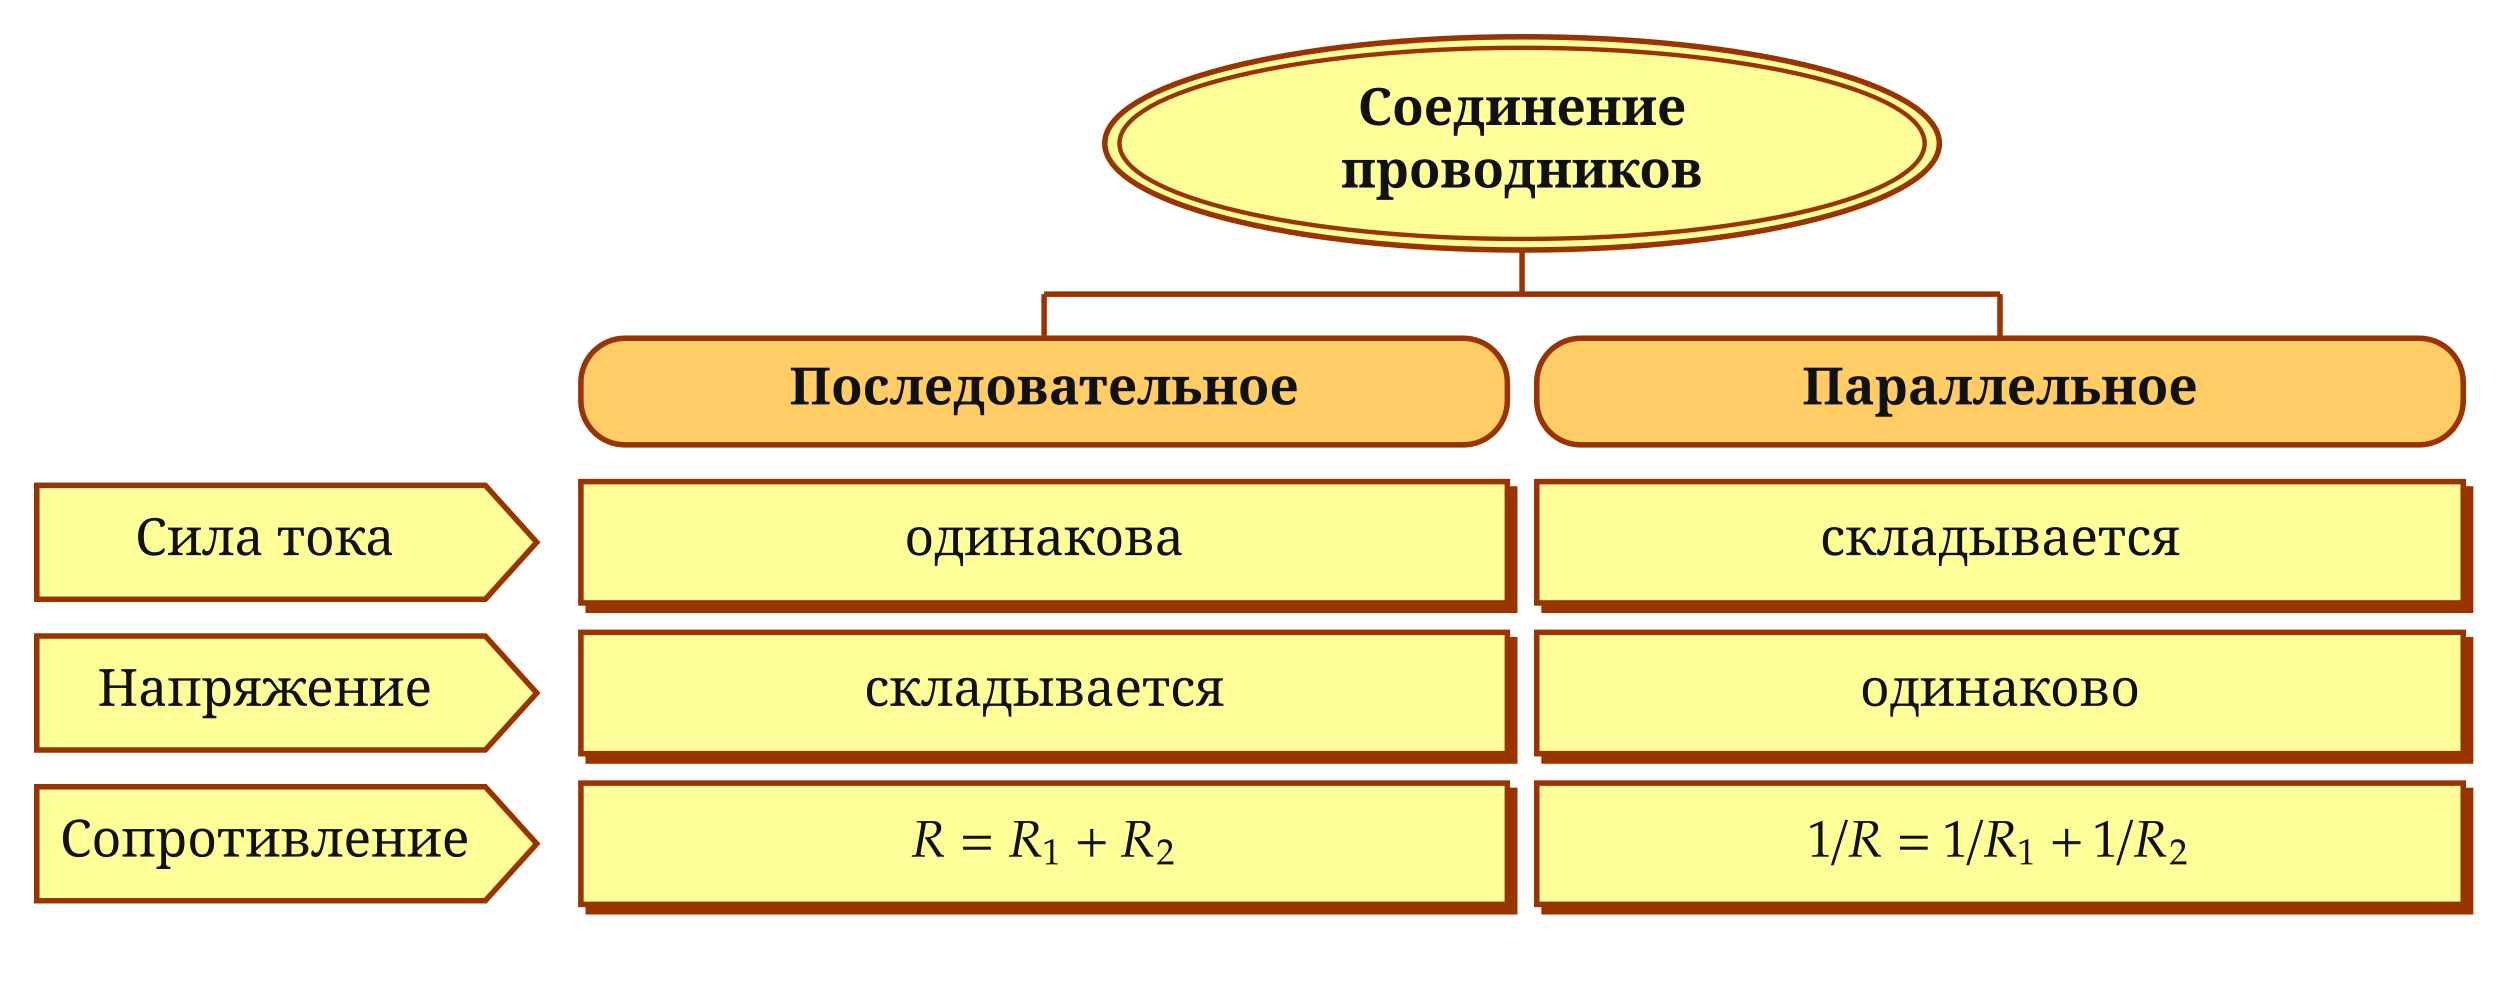
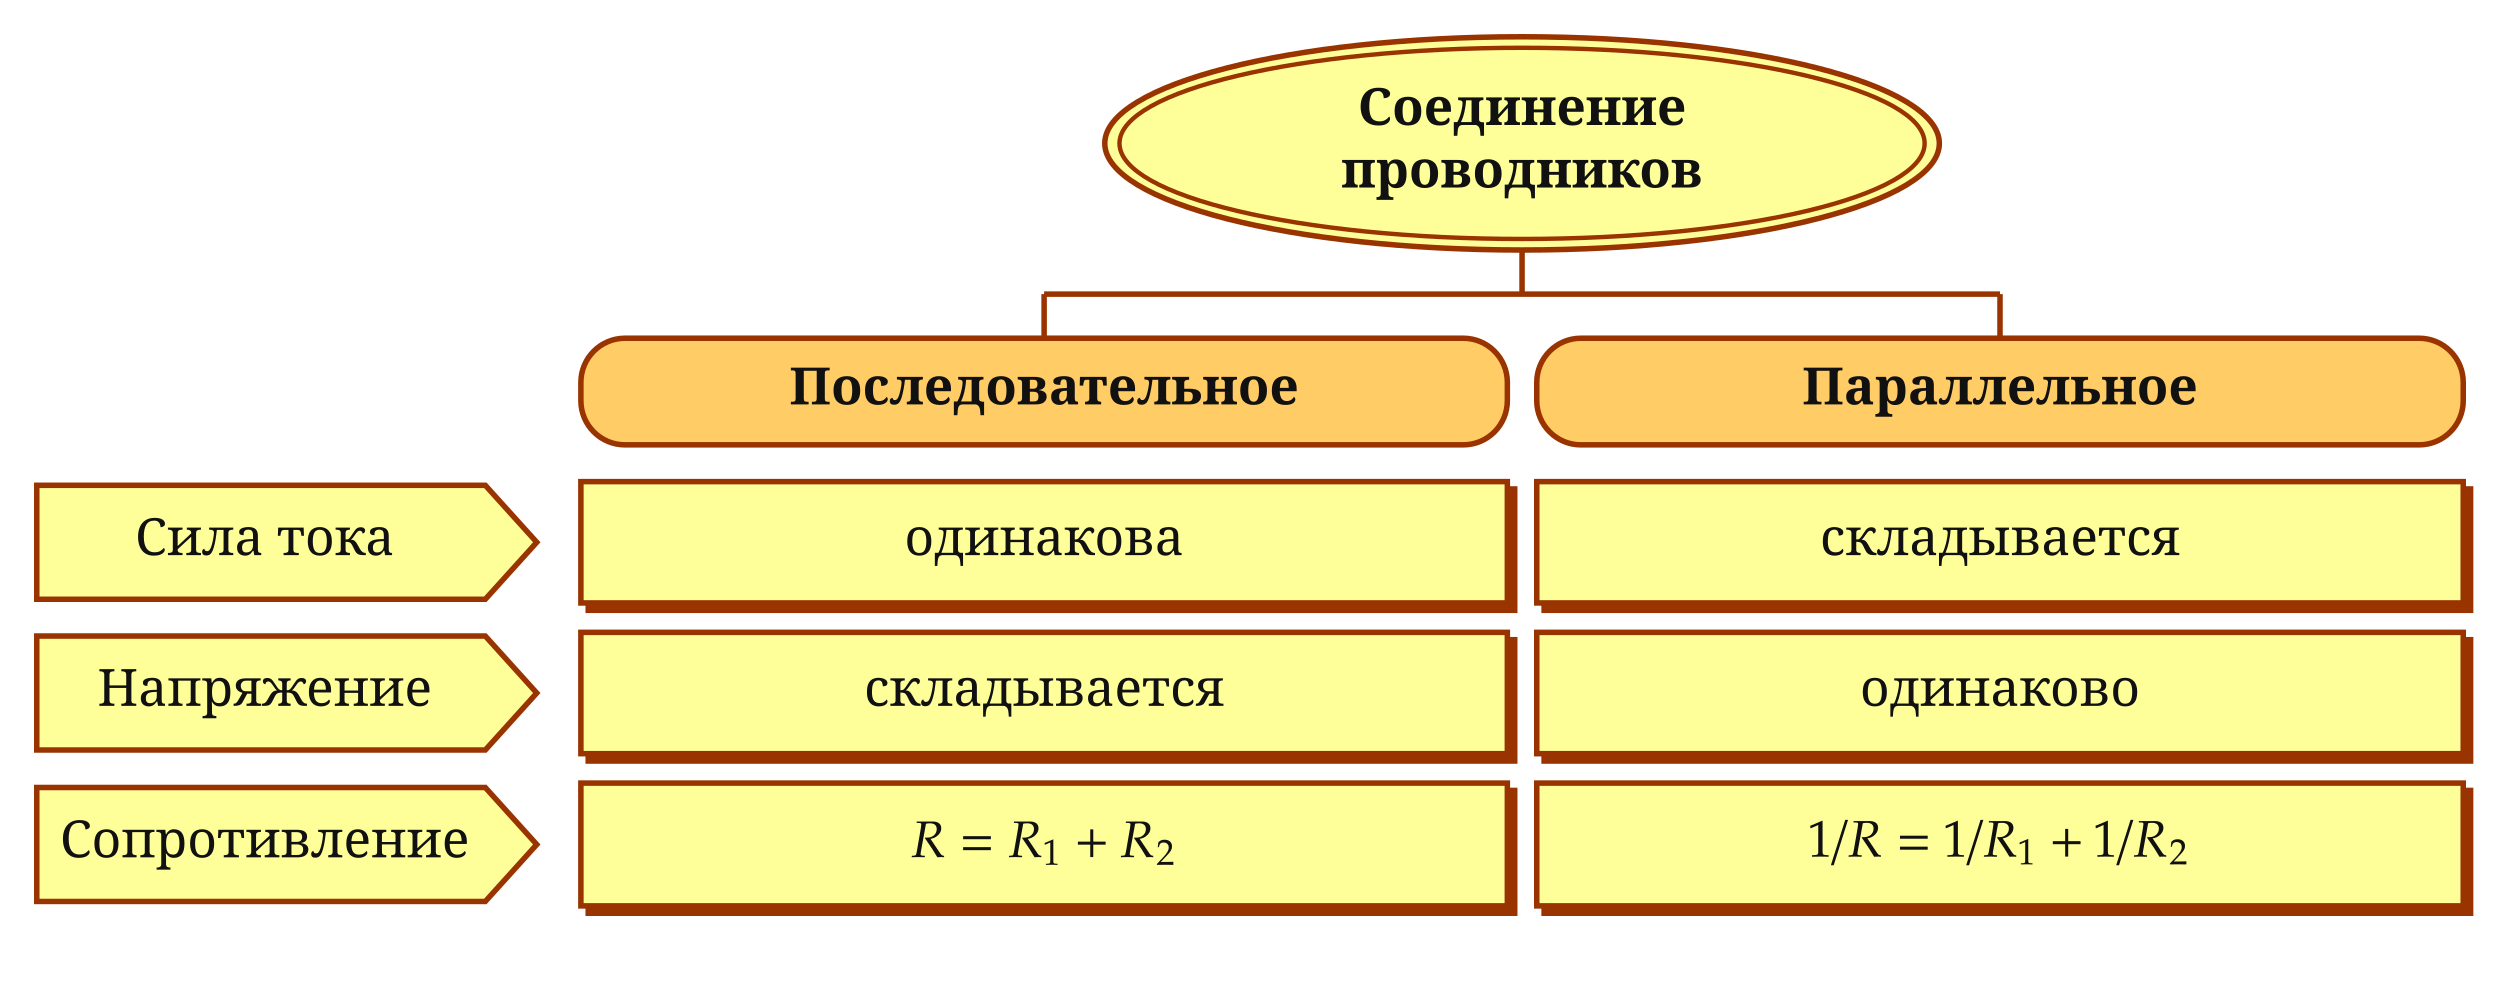
- <svg xmlns="http://www.w3.org/2000/svg" width="680" height="268" viewBox="0 0 680 268" font-family="PT Serif, serif">
+ <svg xmlns="http://www.w3.org/2000/svg" width="680" height="269" viewBox="0 0 680 269" font-family="PT Serif, serif">
  <g transform="translate(0.0,0.0)">
    <line x1="284.0" y1="80.0" x2="544.0" y2="80.0" stroke="#993300" stroke-width="1.5" />
    <line x1="414.0" y1="68.0" x2="414.0" y2="80.0" stroke="#993300" stroke-width="1.5" />
    <ellipse cx="414.0" cy="39.0" rx="113.5" ry="29.0" fill="#FFFF99" stroke="#993300" stroke-width="1.5" />
    <ellipse cx="414.0" cy="39.0" rx="109.5" ry="26.0" fill="none" stroke="#993300" stroke-width="1.2" />
    <text x="414.0" y="34.0" font-size="14" text-anchor="middle" font-weight="bold" fill="#111">Соединение</text>
    <text x="414.0" y="51.0" font-size="14" text-anchor="middle" font-weight="bold" fill="#111">проводников</text>
    <rect x="158.0" y="92.0" width="252.0" height="29.0" rx="12" fill="#FFCC66" stroke="#993300" stroke-width="1.5" />
    <text x="284.0" y="110.0" font-size="14" text-anchor="middle" font-weight="bold" fill="#111">Последовательное</text>
    <line x1="284.0" y1="80.0" x2="284.0" y2="92.0" stroke="#993300" stroke-width="1.5" />
    <rect x="418.0" y="92.0" width="252.0" height="29.0" rx="12" fill="#FFCC66" stroke="#993300" stroke-width="1.5" />
    <text x="544.0" y="110.0" font-size="14" text-anchor="middle" font-weight="bold" fill="#111">Параллельное</text>
    <line x1="544.0" y1="80.0" x2="544.0" y2="92.0" stroke="#993300" stroke-width="1.5" />
    <path d="M10.0,132.0H132.0L146.0,147.5L132.0,163.0H10.0Z" fill="#FFFF99" stroke="#993300" stroke-width="1.5" />
    <text x="72.0" y="151.0" font-size="14" text-anchor="middle" fill="#111">Сила тока</text>
    <g class="memo">
      <rect x="160.0" y="133.0" width="252.0" height="33.0" rx="0" fill="#993300" stroke="#993300" stroke-width="1.5" />
      <rect x="158.0" y="131.0" width="252.0" height="33.0" rx="0" fill="#FFFF99" stroke="#993300" stroke-width="1.5" />
      <g class="memo-t">
        <text x="284.0" y="151.0" font-size="14" text-anchor="middle" fill="#111">одинакова</text>
      </g>
    </g>
    <g class="memo">
      <rect x="420.0" y="133.0" width="252.0" height="33.0" rx="0" fill="#993300" stroke="#993300" stroke-width="1.5" />
      <rect x="418.0" y="131.0" width="252.0" height="33.0" rx="0" fill="#FFFF99" stroke="#993300" stroke-width="1.5" />
      <g class="memo-t">
        <text x="544.0" y="151.0" font-size="14" text-anchor="middle" fill="#111">складывается</text>
      </g>
    </g>
    <path d="M10.0,173.0H132.0L146.0,188.5L132.0,204.0H10.0Z" fill="#FFFF99" stroke="#993300" stroke-width="1.5" />
    <text x="72.0" y="192.0" font-size="14" text-anchor="middle" fill="#111">Напряжение</text>
    <g class="memo">
      <rect x="160.0" y="174.0" width="252.0" height="33.0" rx="0" fill="#993300" stroke="#993300" stroke-width="1.5" />
      <rect x="158.0" y="172.0" width="252.0" height="33.0" rx="0" fill="#FFFF99" stroke="#993300" stroke-width="1.5" />
      <g class="memo-t">
        <text x="284.0" y="192.0" font-size="14" text-anchor="middle" fill="#111">складывается</text>
      </g>
    </g>
    <g class="memo">
      <rect x="420.0" y="174.0" width="252.0" height="33.0" rx="0" fill="#993300" stroke="#993300" stroke-width="1.5" />
      <rect x="418.0" y="172.0" width="252.0" height="33.0" rx="0" fill="#FFFF99" stroke="#993300" stroke-width="1.5" />
      <g class="memo-t">
        <text x="544.0" y="192.0" font-size="14" text-anchor="middle" fill="#111">одинаково</text>
      </g>
    </g>
-     <path d="M10.0,214.0H132.0L146.0,229.5L132.0,245.0H10.0Z" fill="#FFFF99" stroke="#993300" stroke-width="1.5" />
-     <text x="72.0" y="233.0" font-size="14" text-anchor="middle" fill="#111">Сопротивление</text>
+     <path d="M10.0,214.2H132.0L146.0,229.7L132.0,245.2H10.0Z" fill="#FFFF99" stroke="#993300" stroke-width="1.5" />
+     <text x="72.0" y="233.2" font-size="14" text-anchor="middle" fill="#111">Сопротивление</text>
    <g class="memo">
-       <rect x="160.0" y="215.0" width="252.0" height="33.0" rx="0" fill="#993300" stroke="#993300" stroke-width="1.5" />
-       <rect x="158.0" y="213.0" width="252.0" height="33.0" rx="0" fill="#FFFF99" stroke="#993300" stroke-width="1.5" />
+       <rect x="160.0" y="215.0" width="252.0" height="33.4" rx="0" fill="#993300" stroke="#993300" stroke-width="1.5" />
+       <rect x="158.0" y="213.0" width="252.0" height="33.4" rx="0" fill="#FFFF99" stroke="#993300" stroke-width="1.5" />
      <g class="memo-t">
-         <svg x="247.84" y="223.30" width="72.33" height="11.83" viewBox="0 -693 5166.1 845.1" overflow="visible" color="#111">
+         <svg x="247.84" y="223.42" width="72.33" height="11.83" viewBox="0 -693 5166.1 845.1" overflow="visible" color="#111">
          <g stroke="currentColor" fill="currentColor" stroke-width="0" transform="scale(1,-1)">
            <path d="M105 664L161 662C185 661 196 653 196 635C196 621 192 589 187 559L112 125C96 34 94 32 54 28L13 25L9-3L51-2C98 0 117 0 141 0L238-3L264-3L267 25L218 28C191 30 182 38 182 58C182 67 183 76 186 93L287 648C316 654 336 656 363 656C450 656 496 617 496 543C496 448 418 378 314 378L270 378L267 367C401 172 432 124 507-3L592 0C593 0 607-1 626-3L639-3L639 24C599 29 588 37 559 79L375 354C430 364 459 376 495 402C553 444 584 499 584 560C584 646 520 693 409 691L108 691Z" />
            <g transform="translate(943.8,0)">
              <path d="M604 347L604 406L65 406L65 347M604 134L604 193L65 193L65 134Z" />
            </g>
            <g transform="translate(1889.6,0)">
              <path d="M105 664L161 662C185 661 196 653 196 635C196 621 192 589 187 559L112 125C96 34 94 32 54 28L13 25L9-3L51-2C98 0 117 0 141 0L238-3L264-3L267 25L218 28C191 30 182 38 182 58C182 67 183 76 186 93L287 648C316 654 336 656 363 656C450 656 496 617 496 543C496 448 418 378 314 378L270 378L267 367C401 172 432 124 507-3L592 0C593 0 607-1 626-3L639-3L639 24C599 29 588 37 559 79L375 354C430 364 459 376 495 402C553 444 584 499 584 560C584 646 520 693 409 691L108 691Z" />
              <g transform="translate(699,-150) scale(0.707)">
                <path d="M362-3L362 27L310 30C255 33 245 44 245 96L245 700L4 598L11 548L161 614L161 96C161 44 150 33 96 30L40 27L40-3C194 0 194 0 205 0C236 0 346-3 362-3Z" />
              </g>
            </g>
            <g transform="translate(3174,0)">
              <path d="M604 241L604 300L364 300L364 538L305 538L305 300L65 300L65 241L305 241L305 0L364 0L364 241Z" />
            </g>
            <g transform="translate(4064.2,0)">
              <path d="M105 664L161 662C185 661 196 653 196 635C196 621 192 589 187 559L112 125C96 34 94 32 54 28L13 25L9-3L51-2C98 0 117 0 141 0L238-3L264-3L267 25L218 28C191 30 182 38 182 58C182 67 183 76 186 93L287 648C316 654 336 656 363 656C450 656 496 617 496 543C496 448 418 378 314 378L270 378L267 367C401 172 432 124 507-3L592 0C593 0 607-1 626-3L639-3L639 24C599 29 588 37 559 79L375 354C430 364 459 376 495 402C553 444 584 499 584 560C584 646 520 693 409 691L108 691Z" />
              <g transform="translate(699,-150) scale(0.707)">
                <path d="M16 23L16-3C203-3 203 0 239 0C275 0 275-3 468-3L468 82C353 77 307 81 122 77L304 270C401 373 431 428 431 503C431 618 353 689 226 689C154 689 105 669 56 619L39 483L68 483L81 529C97 587 133 612 200 612C286 612 341 558 341 473C341 398 299 324 186 204Z" />
              </g>
            </g>
          </g>
        </svg>
      </g>
    </g>
    <g class="memo">
-       <rect x="420.0" y="215.0" width="252.0" height="33.0" rx="0" fill="#993300" stroke="#993300" stroke-width="1.5" />
-       <rect x="418.0" y="213.0" width="252.0" height="33.0" rx="0" fill="#FFFF99" stroke="#993300" stroke-width="1.5" />
+       <rect x="420.0" y="215.0" width="252.0" height="33.4" rx="0" fill="#993300" stroke="#993300" stroke-width="1.5" />
+       <rect x="418.0" y="213.0" width="252.0" height="33.4" rx="0" fill="#FFFF99" stroke="#993300" stroke-width="1.5" />
      <g class="memo-t">
        <svg x="492.30" y="223.00" width="103.41" height="12.36" viewBox="0 -714 7386.1 883" overflow="visible" color="#111">
          <g stroke="currentColor" fill="currentColor" stroke-width="0" transform="scale(1,-1)">
            <path d="M362-3L362 27L310 30C255 33 245 44 245 96L245 700L4 598L11 548L161 614L161 96C161 44 150 33 96 30L40 27L40-3C194 0 194 0 205 0C236 0 346-3 362-3Z" />
            <g transform="translate(443,0)">
              <path d="M297 714L242 714L-37-169L18-169Z" />
            </g>
            <g transform="translate(740,0)">
              <path d="M105 664L161 662C185 661 196 653 196 635C196 621 192 589 187 559L112 125C96 34 94 32 54 28L13 25L9-3L51-2C98 0 117 0 141 0L238-3L264-3L267 25L218 28C191 30 182 38 182 58C182 67 183 76 186 93L287 648C316 654 336 656 363 656C450 656 496 617 496 543C496 448 418 378 314 378L270 378L267 367C401 172 432 124 507-3L592 0C593 0 607-1 626-3L639-3L639 24C599 29 588 37 559 79L375 354C430 364 459 376 495 402C553 444 584 499 584 560C584 646 520 693 409 691L108 691Z" />
            </g>
            <g transform="translate(1683.8,0)">
              <path d="M604 347L604 406L65 406L65 347M604 134L604 193L65 193L65 134Z" />
            </g>
            <g transform="translate(2629.6,0)">
              <path d="M362-3L362 27L310 30C255 33 245 44 245 96L245 700L4 598L11 548L161 614L161 96C161 44 150 33 96 30L40 27L40-3C194 0 194 0 205 0C236 0 346-3 362-3Z" />
            </g>
            <g transform="translate(3072.6,0)">
              <path d="M297 714L242 714L-37-169L18-169Z" />
            </g>
            <g transform="translate(3369.6,0)">
              <path d="M105 664L161 662C185 661 196 653 196 635C196 621 192 589 187 559L112 125C96 34 94 32 54 28L13 25L9-3L51-2C98 0 117 0 141 0L238-3L264-3L267 25L218 28C191 30 182 38 182 58C182 67 183 76 186 93L287 648C316 654 336 656 363 656C450 656 496 617 496 543C496 448 418 378 314 378L270 378L267 367C401 172 432 124 507-3L592 0C593 0 607-1 626-3L639-3L639 24C599 29 588 37 559 79L375 354C430 364 459 376 495 402C553 444 584 499 584 560C584 646 520 693 409 691L108 691Z" />
              <g transform="translate(699,-150) scale(0.707)">
                <path d="M362-3L362 27L310 30C255 33 245 44 245 96L245 700L4 598L11 548L161 614L161 96C161 44 150 33 96 30L40 27L40-3C194 0 194 0 205 0C236 0 346-3 362-3Z" />
              </g>
            </g>
            <g transform="translate(4654,0)">
              <path d="M604 241L604 300L364 300L364 538L305 538L305 300L65 300L65 241L305 241L305 0L364 0L364 241Z" />
            </g>
            <g transform="translate(5544.2,0)">
              <path d="M362-3L362 27L310 30C255 33 245 44 245 96L245 700L4 598L11 548L161 614L161 96C161 44 150 33 96 30L40 27L40-3C194 0 194 0 205 0C236 0 346-3 362-3Z" />
            </g>
            <g transform="translate(5987.2,0)">
              <path d="M297 714L242 714L-37-169L18-169Z" />
            </g>
            <g transform="translate(6284.2,0)">
              <path d="M105 664L161 662C185 661 196 653 196 635C196 621 192 589 187 559L112 125C96 34 94 32 54 28L13 25L9-3L51-2C98 0 117 0 141 0L238-3L264-3L267 25L218 28C191 30 182 38 182 58C182 67 183 76 186 93L287 648C316 654 336 656 363 656C450 656 496 617 496 543C496 448 418 378 314 378L270 378L267 367C401 172 432 124 507-3L592 0C593 0 607-1 626-3L639-3L639 24C599 29 588 37 559 79L375 354C430 364 459 376 495 402C553 444 584 499 584 560C584 646 520 693 409 691L108 691Z" />
              <g transform="translate(699,-150) scale(0.707)">
                <path d="M16 23L16-3C203-3 203 0 239 0C275 0 275-3 468-3L468 82C353 77 307 81 122 77L304 270C401 373 431 428 431 503C431 618 353 689 226 689C154 689 105 669 56 619L39 483L68 483L81 529C97 587 133 612 200 612C286 612 341 558 341 473C341 398 299 324 186 204Z" />
              </g>
            </g>
          </g>
        </svg>
      </g>
    </g>
  </g>
</svg>
